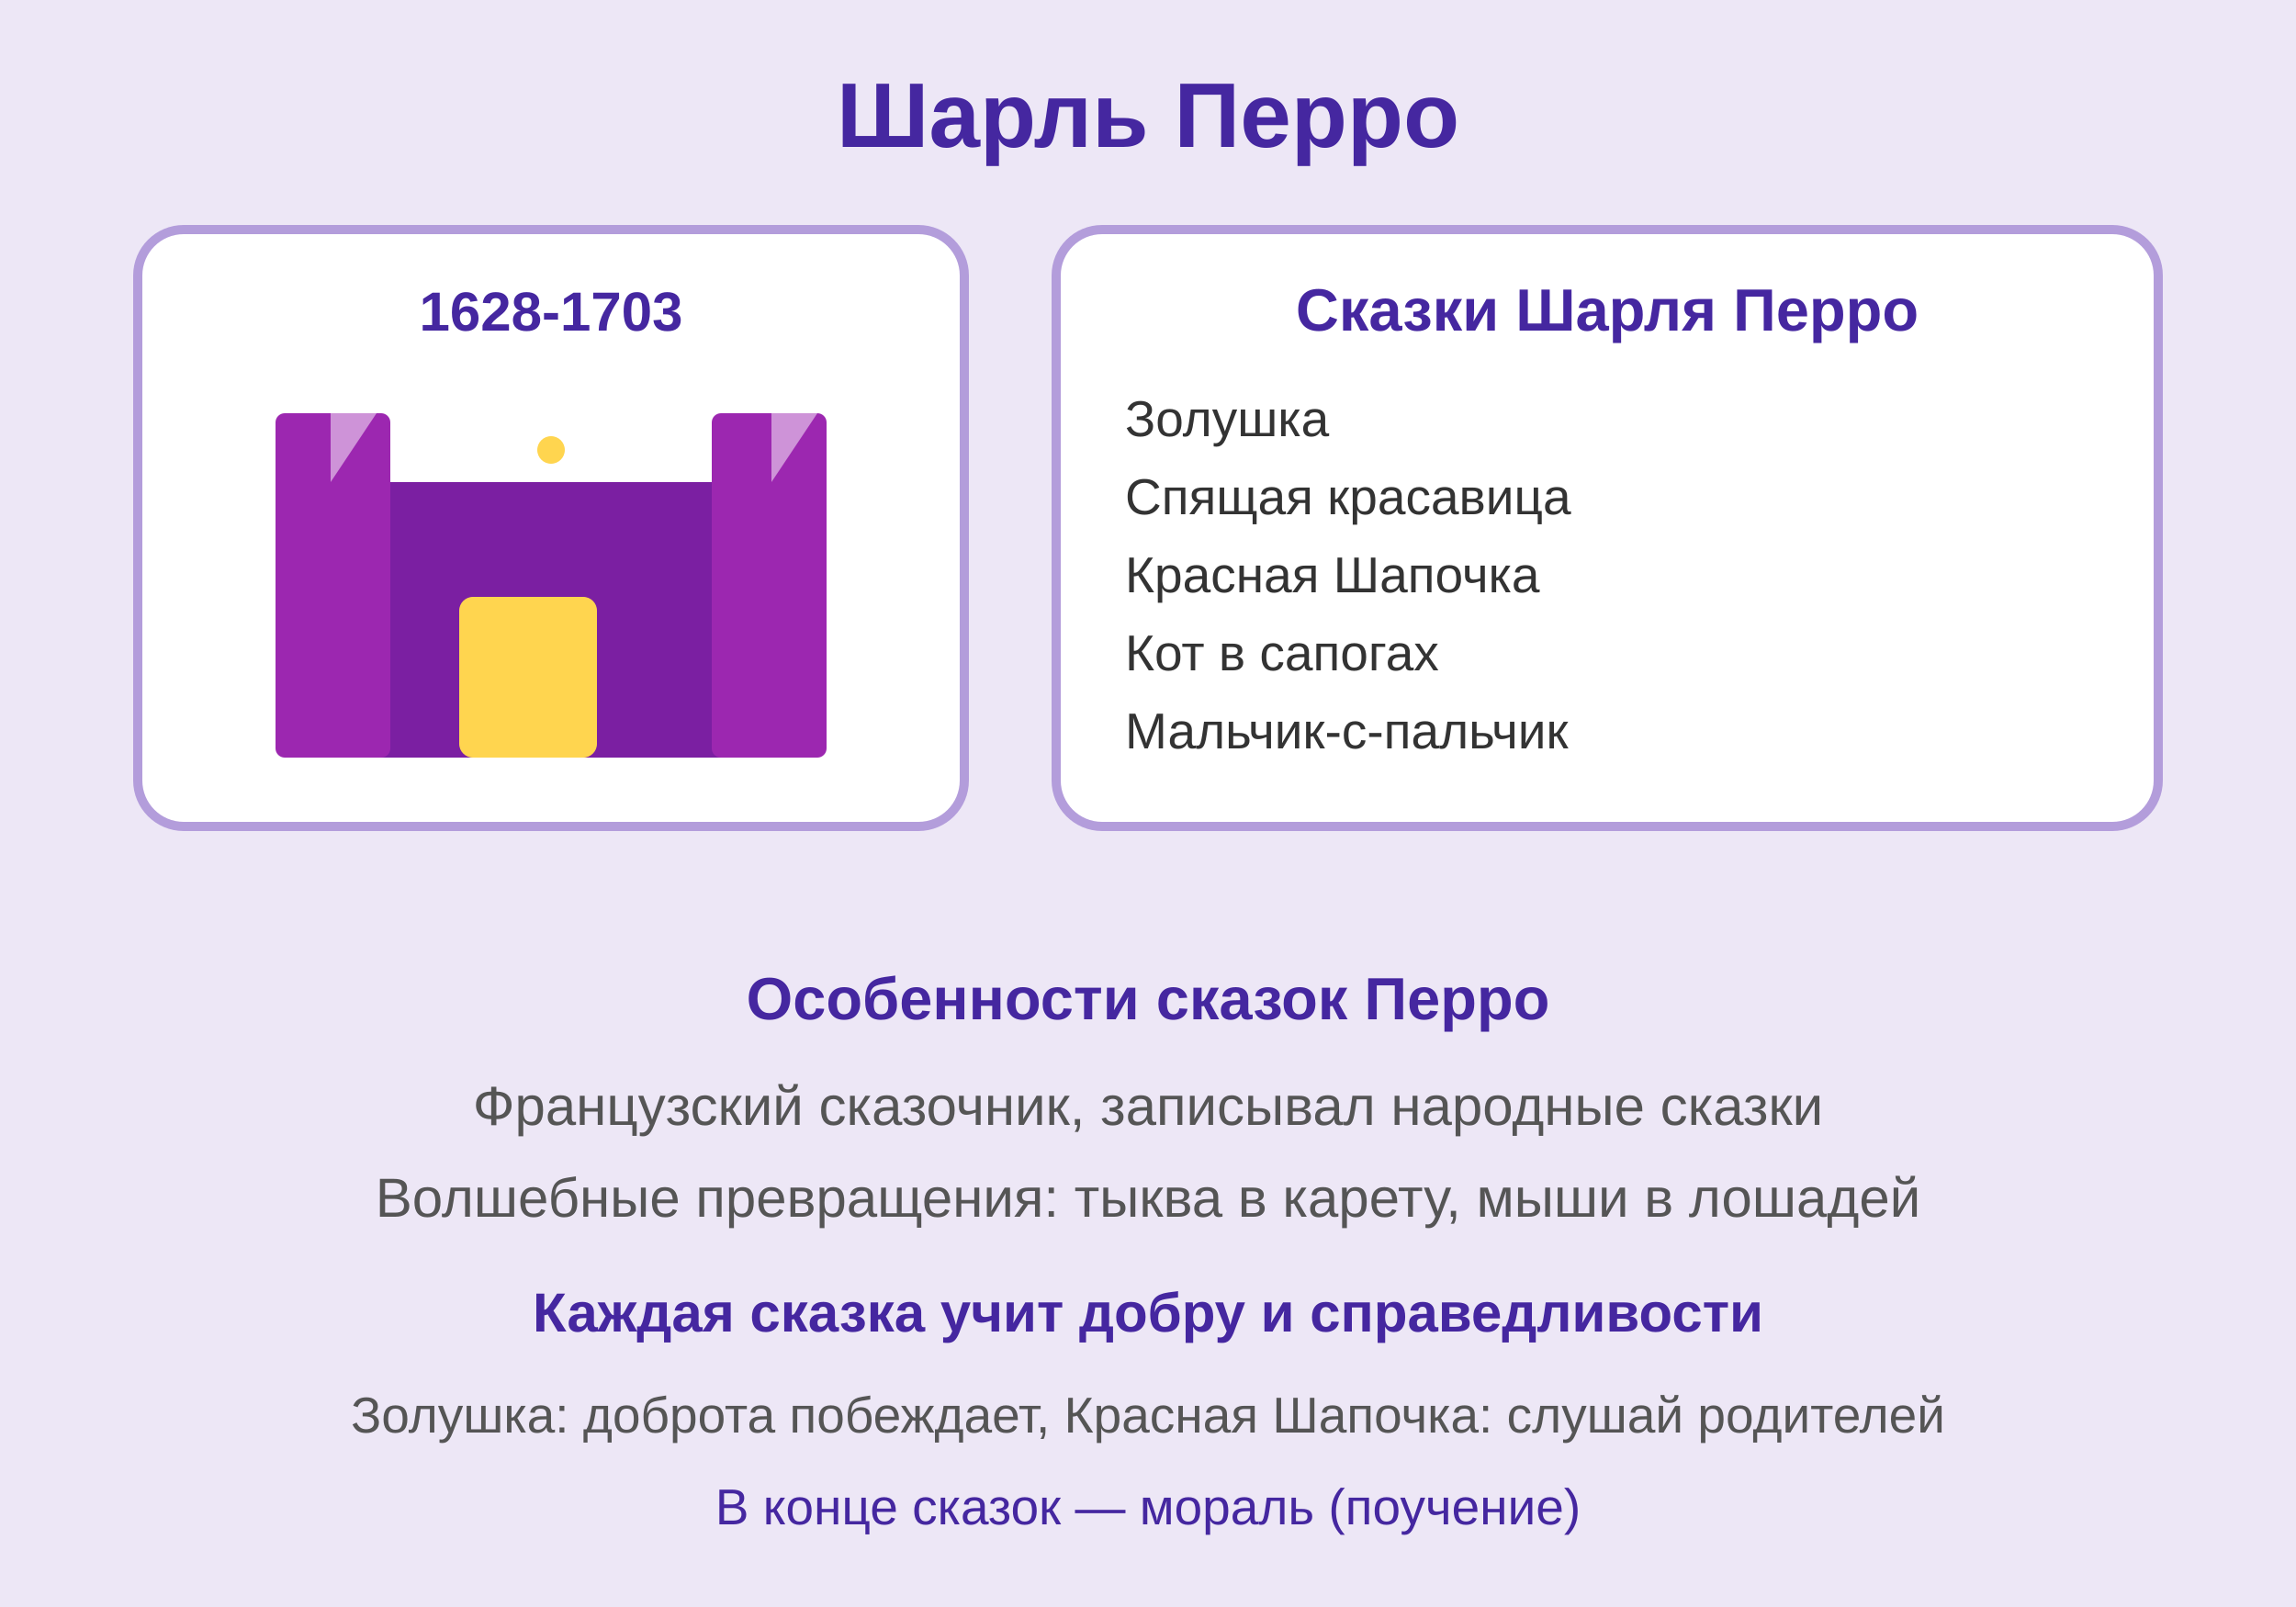
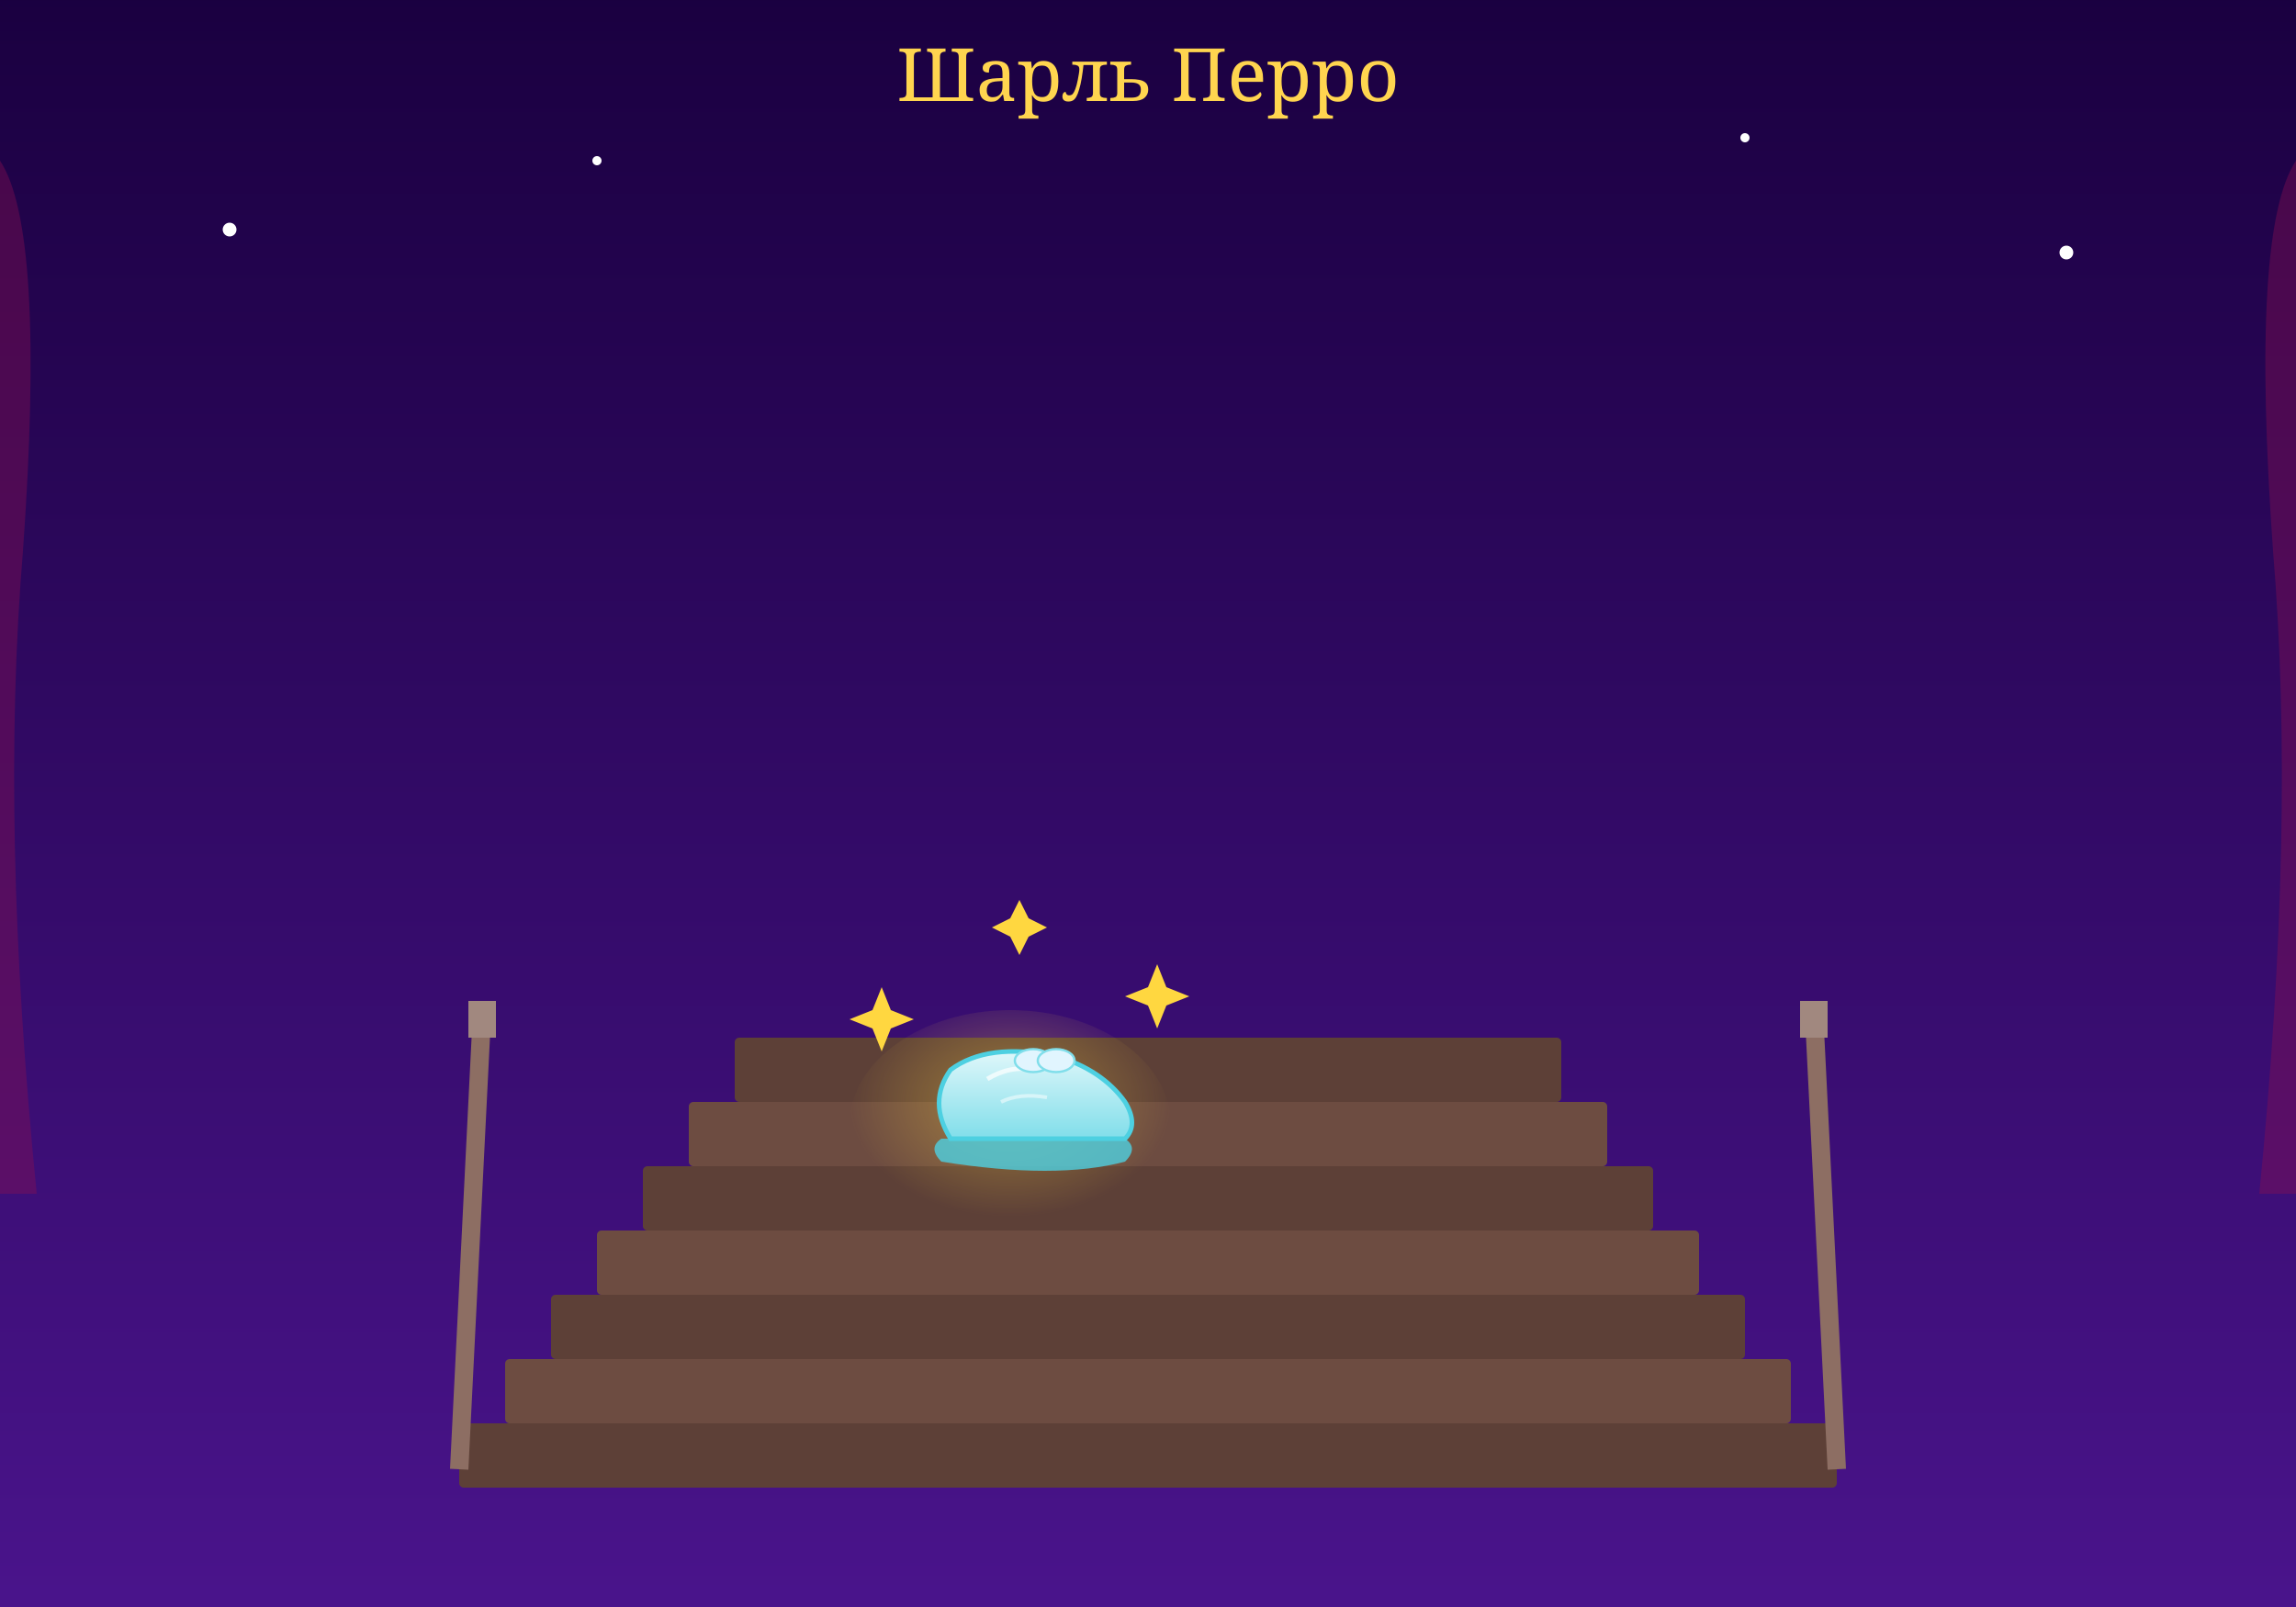
<svg xmlns="http://www.w3.org/2000/svg" viewBox="0 0 500 350">
+   <style>.sp{animation:t 2s ease-in-out infinite}@keyframes t{0%,100%{opacity:.3;transform:scale(.8)}50%{opacity:1;transform:scale(1.2)}}</style>
  <defs>
-     <style>@keyframes twinkle{0%,100%{opacity:1}50%{opacity:0.5}}.star{animation:twinkle 2s ease-in-out infinite}</style>
+     <linearGradient id="s" x1="0" y1="0" x2="0" y2="1">
+       <stop offset="0%" stop-color="#1a0040" />
+       <stop offset="100%" stop-color="#4a148c" />
+     </linearGradient>
+     <linearGradient id="sl" x1="0" y1="0" x2="0" y2="1">
+       <stop offset="0%" stop-color="#e0f7fa" />
+       <stop offset="100%" stop-color="#80deea" />
+     </linearGradient>
+     <radialGradient id="gl" cx="50%" cy="40%">
+       <stop offset="0%" stop-color="#ffd740" stop-opacity=".4" />
+       <stop offset="100%" stop-color="#ffd740" stop-opacity="0" />
+     </radialGradient>
  </defs>
-   <rect width="500" height="350" fill="#EDE7F6" />
-   <text x="250" y="32" text-anchor="middle" font-family="Arial,sans-serif" font-size="20" font-weight="bold" fill="#4527A0">Шарль Перро</text>
-   <g transform="translate(30,50)">
-     <rect x="0" y="0" width="180" height="130" fill="white" rx="10" stroke="#B39DDB" stroke-width="2" />
-     <text x="90" y="22" text-anchor="middle" font-family="Arial,sans-serif" font-size="12" font-weight="bold" fill="#4527A0">1628-1703</text>
-     <rect x="40" y="55" width="100" height="60" fill="#7B1FA2" rx="2" />
-     <rect x="30" y="40" width="25" height="75" fill="#9C27B0" rx="2" />
-     <rect x="125" y="40" width="25" height="75" fill="#9C27B0" rx="2" />
-     <polygon points="42,40 42,55 52,40" fill="#CE93D8" />
-     <polygon points="138,40 138,55 148,40" fill="#CE93D8" />
-     <rect x="70" y="80" width="30" height="35" fill="#FFD54F" rx="3" />
-     <g class="star">
-       <circle cx="90" cy="48" r="3" fill="#FFD54F" />
-     </g>
+   <rect width="500" height="350" fill="url(#s)" />
+   <text x="250" y="22" text-anchor="middle" font-size="16" fill="#ffd54f" font-family="serif">Шарль Перро</text>
+   <circle cx="50" cy="50" r="1.5" fill="#fff" />
+   <circle cx="130" cy="35" r="1" fill="#fff" />
+   <circle cx="450" cy="55" r="1.5" fill="#fff" />
+   <circle cx="380" cy="30" r="1" fill="#fff" />
+   <g transform="translate(100,60)">
+     <rect y="250" width="300" height="14" rx="1" fill="#5d4037" />
+     <rect x="10" y="236" width="280" height="14" rx="1" fill="#6d4c41" />
+     <rect x="20" y="222" width="260" height="14" rx="1" fill="#5d4037" />
+     <rect x="30" y="208" width="240" height="14" rx="1" fill="#6d4c41" />
+     <rect x="40" y="194" width="220" height="14" rx="1" fill="#5d4037" />
+     <rect x="50" y="180" width="200" height="14" rx="1" fill="#6d4c41" />
+     <rect x="60" y="166" width="180" height="14" rx="1" fill="#5d4037" />
+     <line x1="5" y1="160" x2="0" y2="260" stroke="#8d6e63" stroke-width="4" />
+     <line x1="295" y1="160" x2="300" y2="260" stroke="#8d6e63" stroke-width="4" />
+     <rect x="2" y="158" width="6" height="8" fill="#a1887f" />
+     <rect x="292" y="158" width="6" height="8" fill="#a1887f" />
  </g>
-   <rect x="230" y="50" width="240" height="130" fill="white" rx="10" stroke="#B39DDB" stroke-width="2" />
-   <text x="350" y="72" text-anchor="middle" font-family="Arial,sans-serif" font-size="13" font-weight="bold" fill="#4527A0">Сказки Шарля Перро</text>
-   <g font-family="Arial,sans-serif" font-size="11" fill="#333">
-     <text x="245" y="95">Золушка</text>
-     <text x="245" y="112">Спящая красавица</text>
-     <text x="245" y="129">Красная Шапочка</text>
-     <text x="245" y="146">Кот в сапогах</text>
-     <text x="245" y="163">Мальчик-с-пальчик</text>
+   <g transform="translate(210,235)">
+     <ellipse cx="10" cy="10" rx="35" ry="25" fill="url(#gl)" />
+     <path d="M-5,18 Q-8,15 -5,13 L35,13 Q38,15 35,18 Q20,22 -5,18Z" fill="#4dd0e1" opacity=".8" />
+     <path d="M-3,13 Q-8,5 -3,-2 Q5,-8 20,-5 Q30,-2 35,5 Q38,10 35,13Z" fill="url(#sl)" stroke="#4dd0e1" stroke-width="1" />
+     <path d="M5,0 Q10,-3 15,-2" stroke="#fff" stroke-width="1" fill="none" opacity=".7" />
+     <path d="M8,5 Q12,3 18,4" stroke="#fff" stroke-width=".8" fill="none" opacity=".5" />
+     <ellipse cx="15" cy="-4" rx="4" ry="2.5" fill="#e1f5fe" stroke="#80deea" stroke-width=".5" />
+     <ellipse cx="20" cy="-4" rx="4" ry="2.5" fill="#e1f5fe" stroke="#80deea" stroke-width=".5" />
  </g>
-   <rect x="30" y="200" width="440" height="140" fill="#EDE7F6" rx="10" />
-   <text x="250" y="222" text-anchor="middle" font-family="Arial,sans-serif" font-size="13" font-weight="bold" fill="#4527A0">Особенности сказок Перро</text>
-   <text x="250" y="245" text-anchor="middle" font-family="Arial,sans-serif" font-size="12" fill="#555">Французский сказочник, записывал народные сказки</text>
-   <text x="250" y="265" text-anchor="middle" font-family="Arial,sans-serif" font-size="12" fill="#555">Волшебные превращения: тыква в карету, мыши в лошадей</text>
-   <text x="250" y="290" text-anchor="middle" font-family="Arial,sans-serif" font-size="12" font-weight="bold" fill="#4527A0">Каждая сказка учит добру и справедливости</text>
-   <text x="250" y="312" text-anchor="middle" font-family="Arial,sans-serif" font-size="11" fill="#555">Золушка: доброта побеждает, Красная Шапочка: слушай родителей</text>
-   <text x="250" y="332" text-anchor="middle" font-family="Arial,sans-serif" font-size="11" fill="#4527A0">В конце сказок — мораль (поучение)</text>
+   <g class="sp" fill="#ffd740">
+     <polygon points="190,220 192,215 194,220 199,222 194,224 192,229 190,224 185,222" />
+     <polygon points="250,215 252,210 254,215 259,217 254,219 252,224 250,219 245,217" />
+     <polygon points="220,200 222,196 224,200 228,202 224,204 222,208 220,204 216,202" />
+   </g>
+   <path d="M0,35 Q10,50 5,120 Q0,180 8,260 L0,260Z" fill="#880e4f" opacity=".4" />
+   <path d="M500,35 Q490,50 495,120 Q500,180 492,260 L500,260Z" fill="#880e4f" opacity=".4" />
</svg>
